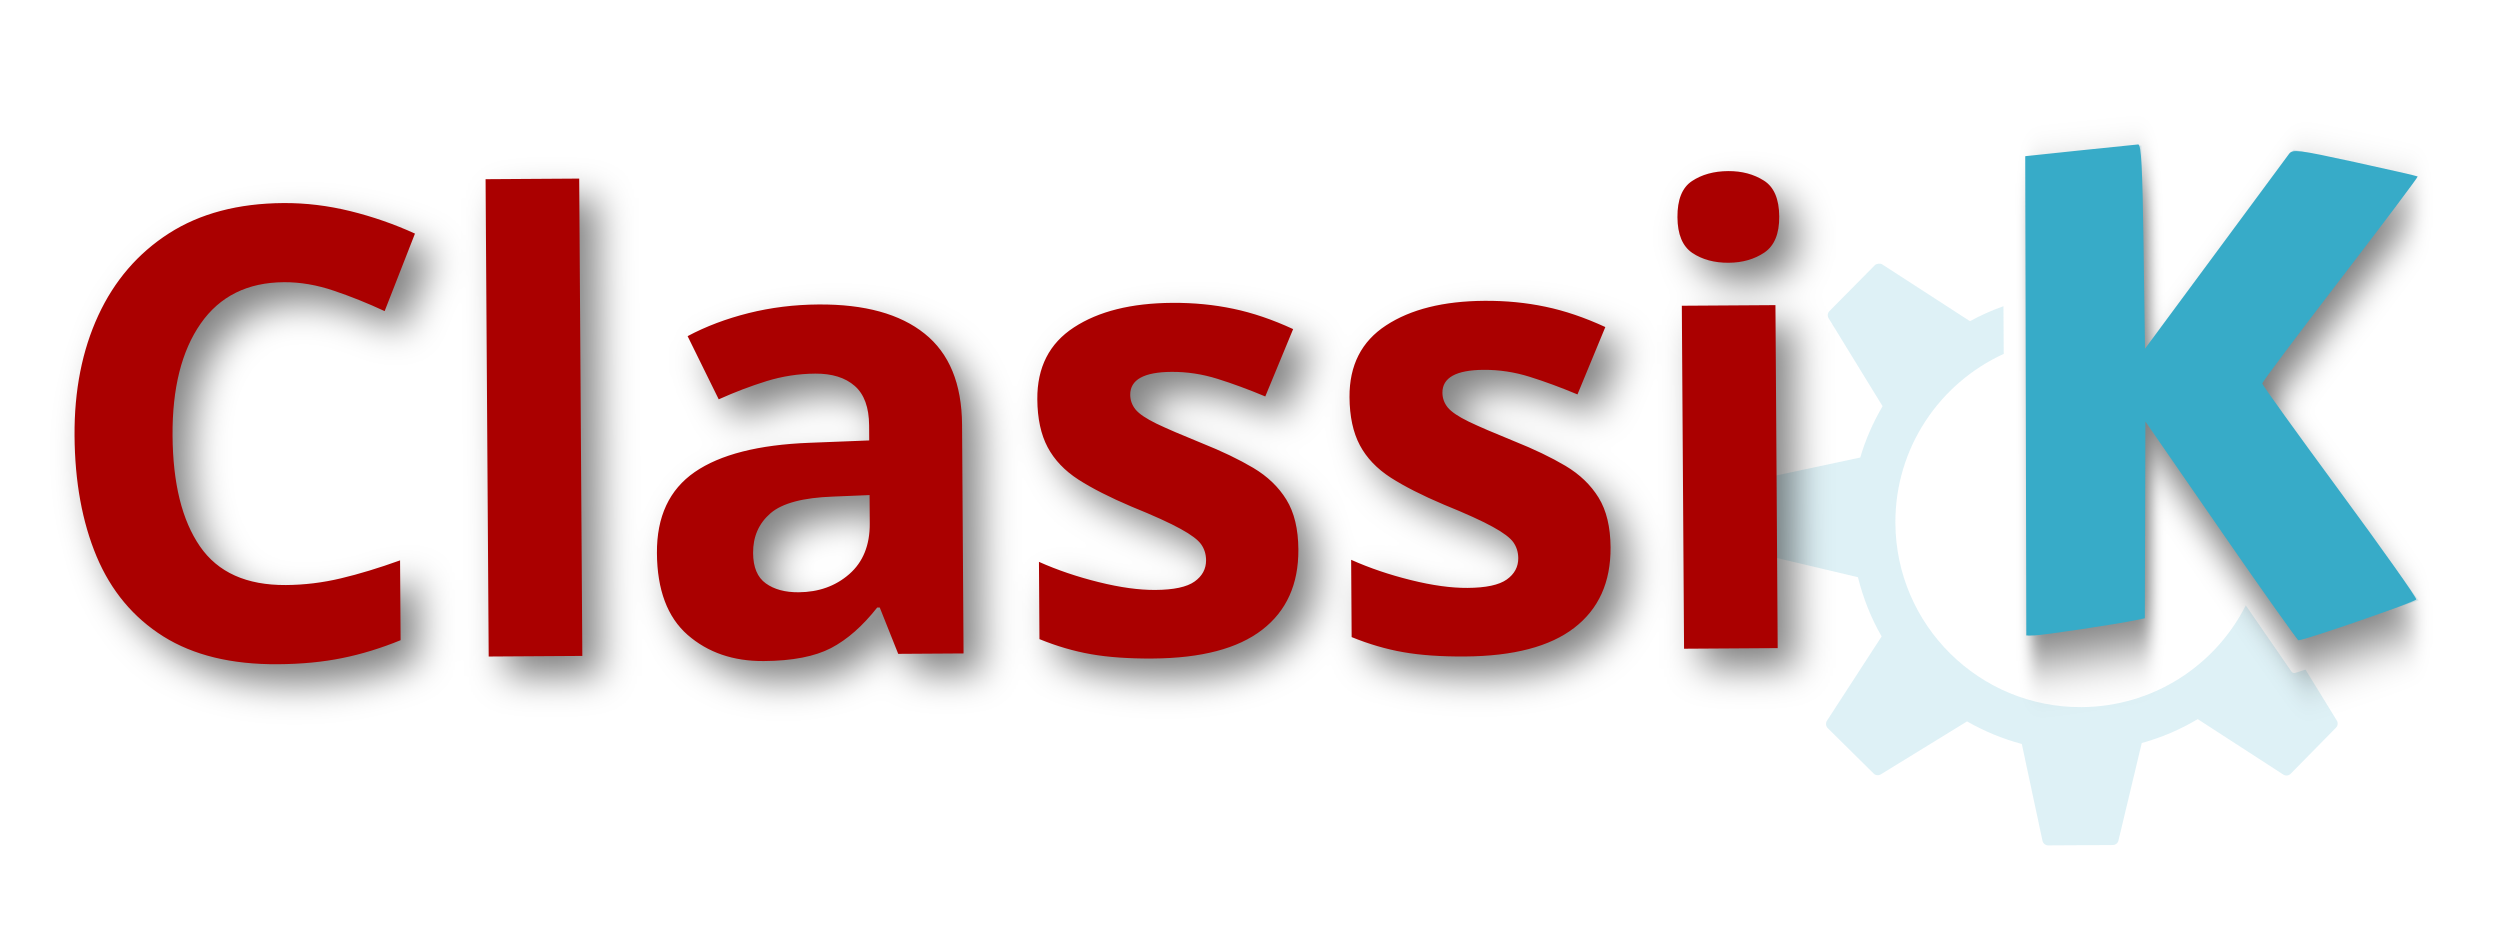
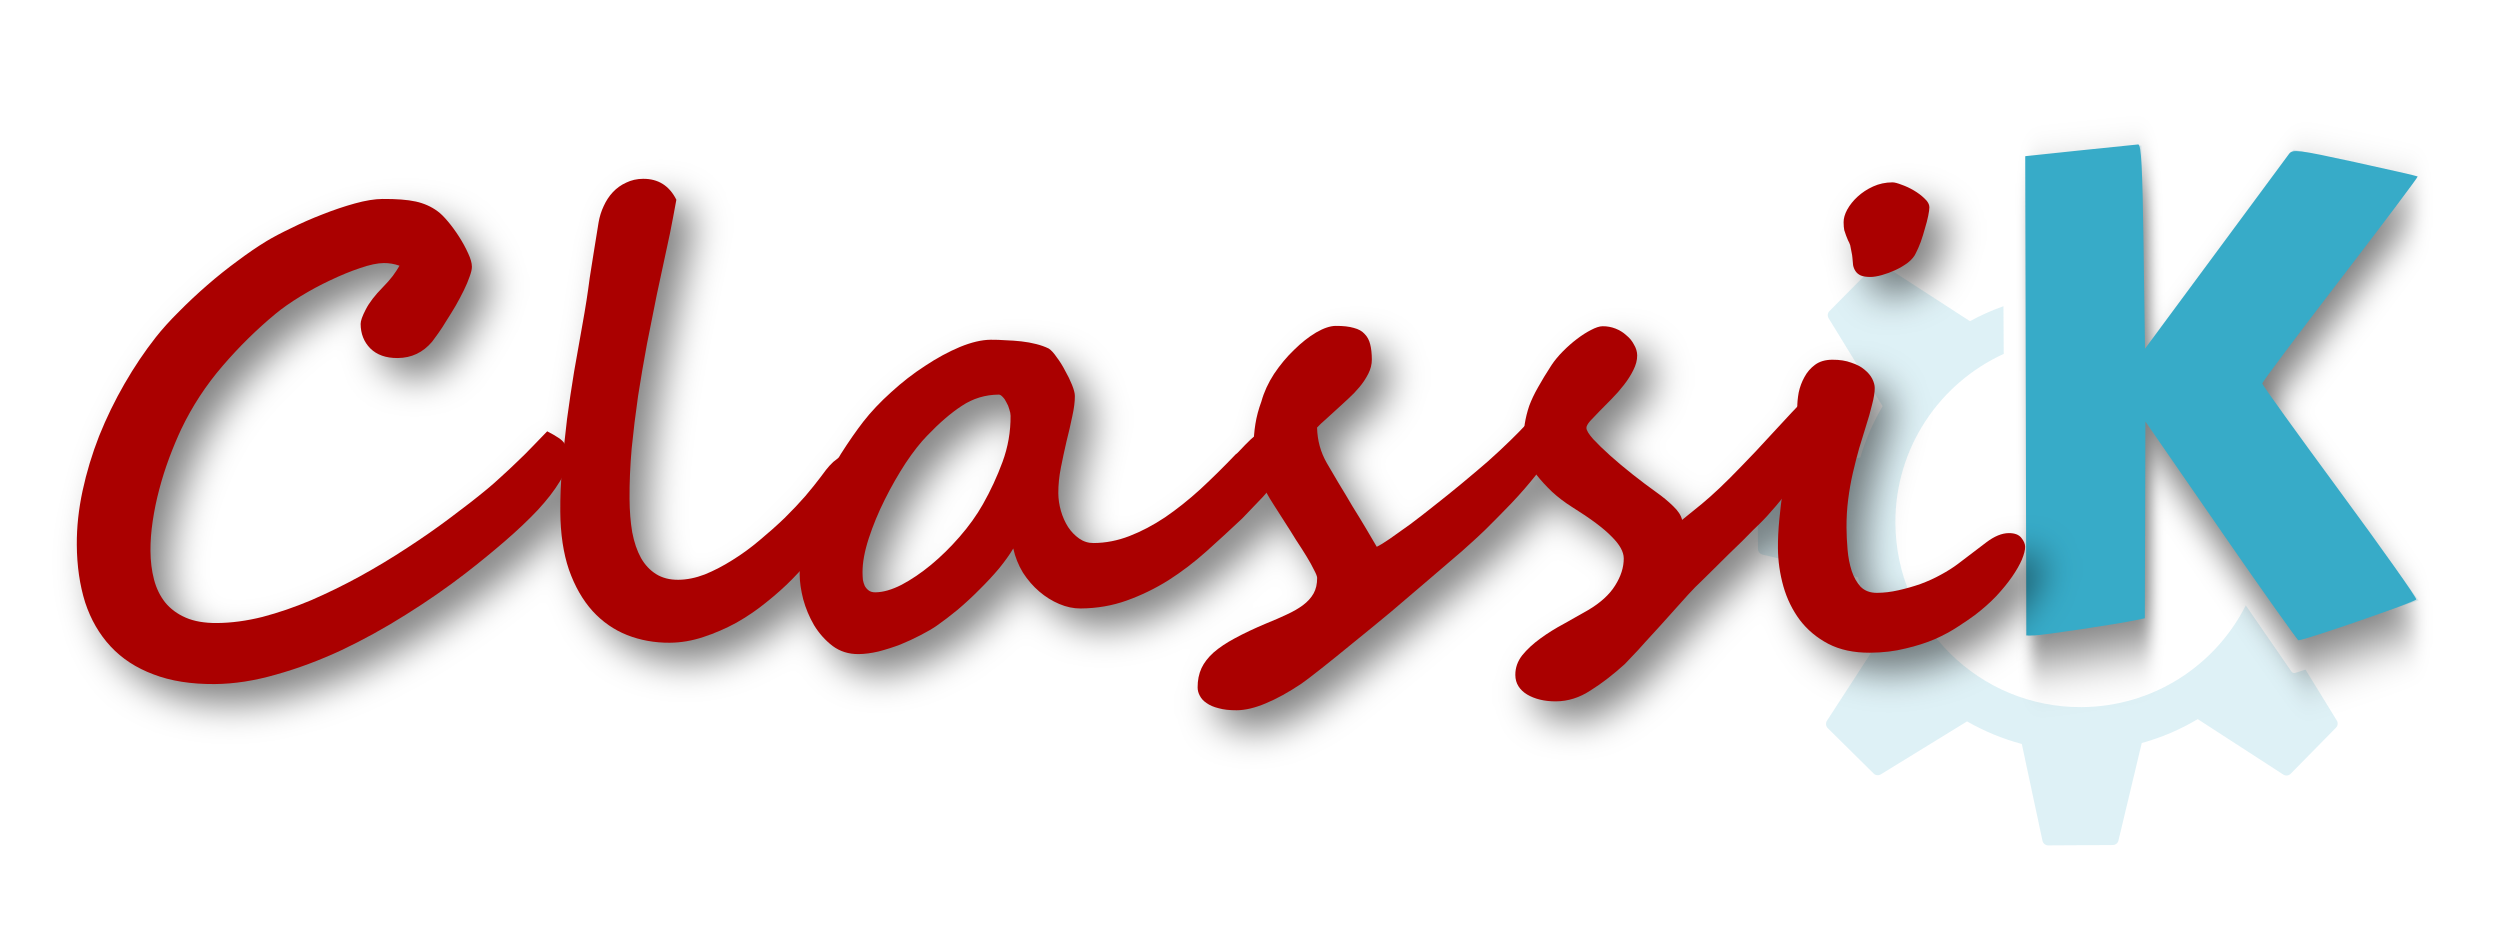
<svg xmlns="http://www.w3.org/2000/svg" width="339.61" height="127.77" version="1.1" viewBox="0 0 339.61 127.77">
  <defs>
    <filter id="filter51184" x="-.079" y="-.074" width="1.189" height="1.182" color-interpolation-filters="sRGB">
      <feFlood flood-color="rgb(0,0,0)" flood-opacity=".498" result="flood" />
      <feComposite in="flood" in2="SourceGraphic" operator="in" result="composite1" />
      <feGaussianBlur in="composite1" result="blur" stdDeviation="2.5" />
      <feOffset dx="2.4" dy="2.7" result="offset" />
      <feComposite in="SourceGraphic" in2="offset" result="composite2" />
    </filter>
    <filter id="filter51196" x="-.023" y="-.083" width="1.054" height="1.202" color-interpolation-filters="sRGB">
      <feFlood flood-color="rgb(0,0,0)" flood-opacity=".498" result="flood" />
      <feComposite in="flood" in2="SourceGraphic" operator="in" result="composite1" />
      <feGaussianBlur in="composite1" result="blur" stdDeviation="2.5" />
      <feOffset dx="2.4" dy="2.7" result="offset" />
      <feComposite in="SourceGraphic" in2="offset" result="composite2" />
    </filter>
  </defs>
  <filter id="d" x="-.051" y="-.028" width="1.102" height="1.056">
    <feGaussianBlur stdDeviation="2.97" />
  </filter>
  <filter id="e" x="-.027" y="-.204" width="1.054" height="1.408">
    <feGaussianBlur stdDeviation="1.7" />
  </filter>
  <path d="m255.19 35.822c-0.178 0.019-0.371 0.07-0.505 0.205l-6.173 6.242c-0.259 0.263-0.289 0.663-0.096 0.979l7.321 11.936c-1.276 2.172-2.309 4.501-3.031 6.967l-13.311 2.841c-0.37 0.079-0.639 0.433-0.636 0.813l0.049 8.771c2e-3 0.371 0.286 0.687 0.645 0.772l12.939 3.065c0.707 2.847 1.79 5.569 3.216 8.045l-7.425 11.445c-0.207 0.32-0.164 0.744 0.107 1.012l6.242 6.173c0.263 0.259 0.664 0.29 0.979 0.096l11.701-7.184c2.31 1.316 4.809 2.368 7.439 3.062l2.806 13.142c0.079 0.371 0.4 0.639 0.779 0.637l8.771-0.049c0.368-2e-3 0.687-0.251 0.772-0.612l3.165-13.243c2.704-0.746 5.252-1.844 7.607-3.248l11.614 7.526c0.32 0.206 0.743 0.164 1.012-0.107l6.139-6.242c0.261-0.263 0.323-0.664 0.129-0.979l-4.256-6.926-1.381 0.446c-0.199 0.063-0.421-0.026-0.541-0.2 0 0-2.686-3.904-6.191-8.973-4.112 8.158-12.559 13.768-22.324 13.823-13.876 0.078-25.196-11.117-25.275-24.993-0.057-10.207 5.997-19.008 14.716-22.99l-0.036-6.477c-1.588 0.566-3.121 1.246-4.577 2.05-3e-3 -2e-3 3e-3 -0.032-2.6e-4 -0.034l-11.885-7.693c-0.16-0.103-0.328-0.118-0.507-0.098zm35.706-16.056-15.78 1.606 0.364 65.043 15.606-2.449-0.155-27.731 21.19 30.65 16.434-5.321-21.69-29.467 21.536-28.021-16.822-3.752-20.693 28.017 9e-3 -28.576z" fill="#37abc8" fill-opacity=".166" stroke-width=".917" />
  <path transform="rotate(30,364.56,65.763)" d="m313.31 102.7-16.323-7.737 13.292 23.184-0.905 0.814c-1.918 1.724-9.982 8.153-10.901 8.691l-0.968 0.566-32.676-56.314 6.019-4.376c3.311-2.407 6.221-4.511 6.468-4.675 0.346-0.23 2.084 2.444 7.562 11.635l7.113 11.934 1.806-15.894c0.994-8.742 1.851-16.299 1.906-16.794 0.092-0.83 0.741-1.105 8.289-3.515 4.504-1.438 8.274-2.6 8.376-2.581 0.103 0.019-0.844 7.816-2.103 17.328-1.26 9.512-2.214 17.425-2.12 17.585 0.093 0.16 7.488 3.492 16.431 7.406 8.944 3.913 16.306 7.306 16.36 7.54 0.079 0.341-10.248 12.272-11.076 12.797-0.126 0.079-7.574-3.337-16.552-7.593z" fill="#37abc8" filter="url(#filter51184)" stroke-linecap="round" stroke-width="1.4" style="paint-order:stroke fill markers" />
-   <text transform="rotate(-.374 -17349 -14066)" x="-87.4" y="202.561" filter="url(#filter51196)" font-family="'Armalite Rifle'" font-size="85.333px" style="line-height:1.25" xml:space="preserve">
-     <tspan x="-87.4" y="202.561" fill="#aa0000" font-family="'Segoe Script'" font-size="85.333px" font-weight="bold">Classi</tspan>
-   </text>
+   <g transform="rotate(-.374 -17349 -14066)" fill="#a00" filter="url(#filter51196)" aria-label="Classi">
+     <path d="m-15.442 175.56q0 1.458-1.125 3.292-1.125 1.833-3.042 3.875-1.917 2-4.458 4.167-2.542 2.167-5.375 4.333-3.833 2.917-8.167 5.583-4.292 2.667-8.75 4.75-4.458 2.042-8.875 3.25-4.417 1.25-8.417 1.25-4.792 0-8.292-1.375-3.5-1.333-5.792-3.833t-3.417-6q-1.083-3.542-1.083-7.833 0-3.583 0.833-7.333 0.833-3.75 2.292-7.417 1.5-3.667 3.5-7.083 2-3.417 4.292-6.292 1.333-1.667 3.167-3.458 1.833-1.833 3.875-3.583 2.042-1.75 4.125-3.25 2.083-1.542 3.958-2.667 1.333-0.792 3.375-1.75 2.042-1 4.25-1.833 2.25-0.875 4.417-1.458t3.75-0.583q2.833 0 4.5 0.375t2.958 1.333q0.625 0.458 1.417 1.417 0.792 0.958 1.5 2.083 0.708 1.125 1.208 2.25 0.5 1.083 0.5 1.833 0 0.5-0.333 1.375-0.292 0.833-0.792 1.833-0.5 1-1.125 2.083-0.625 1.042-1.25 2-0.583 0.958-1.125 1.708-0.542 0.75-0.833 1.125-1.875 2.208-4.708 2.208-2.375 0-3.708-1.333-1.292-1.333-1.292-3.333 0-0.625 0.708-1.958 0.708-1.375 2.333-3 0.792-0.792 1.375-1.542 0.583-0.792 0.917-1.375-1.042-0.375-2.125-0.375-1.292 0-3.25 0.667-1.917 0.625-4.042 1.625-2.083 0.958-4.083 2.167-2 1.208-3.375 2.333-3.833 3.125-7.25 7.042t-5.667 8.542q-0.875 1.833-1.667 3.917-0.792 2.083-1.375 4.25-0.583 2.125-0.917 4.292-0.333 2.125-0.333 4.042 0 2.125 0.458 3.917t1.5 3.125q1.083 1.333 2.792 2.083 1.708 0.75 4.208 0.75 2.958 0 6.208-0.792 3.25-0.833 6.583-2.208 3.333-1.417 6.667-3.208 3.375-1.833 6.458-3.833 3.125-2 5.875-4.042 2.792-2.042 5.042-3.875 0.875-0.708 1.917-1.667 1.083-0.958 2.167-2 1.125-1.042 2.167-2.125 1.083-1.083 1.958-2 0.958 0.5 1.5 0.875 0.583 0.375 0.833 0.792 0.292 0.375 0.375 0.833 0.083 0.458 0.083 1.042z" />
+     <path d="m24.641 177.14q0 0.958-0.5 2.417-0.458 1.417-1.583 3.333-1.125 1.875-3 4.25-1.875 2.375-4.667 5.208-1.542 1.542-3.5 3.083-1.917 1.542-4.083 2.75-2.167 1.167-4.5 1.917-2.292 0.75-4.583 0.75-3.083 0-5.792-1.083-2.667-1.083-4.667-3.292-2-2.25-3.167-5.625-1.125-3.375-1.125-7.917 0-2.958 0.292-6.125 0.292-3.208 0.708-6.458 0.458-3.25 1-6.417 0.583-3.208 1.125-6.125 0.375-2 0.625-3.542t0.458-3.083q0.25-1.542 0.542-3.292 0.292-1.792 0.708-4.208 0.208-1.167 0.708-2.208 0.5-1.083 1.25-1.875 0.792-0.833 1.833-1.292 1.042-0.5 2.292-0.5 3.083 0 4.5 2.875l-0.458 2.375q-0.375 2-1 4.708-0.583 2.667-1.292 5.833-0.667 3.167-1.375 6.667-0.667 3.458-1.25 7.042-0.542 3.583-0.917 7.125-0.333 3.542-0.333 6.833 0 2.5 0.333 4.542 0.375 2.042 1.167 3.5 0.792 1.417 2.042 2.208 1.25 0.792 3 0.792t3.625-0.708q1.875-0.75 3.75-1.917 1.917-1.167 3.708-2.667 1.833-1.5 3.417-3 1.583-1.542 2.833-2.958 1.25-1.458 2.042-2.5 0.375-0.5 0.792-1.042 0.458-0.583 1-1.083 0.583-0.5 1.208-0.833 0.667-0.333 1.417-0.333 0.583 0 1 0.5 0.417 0.458 0.417 1.375z" />
+     <path d="m44.724 170.31q0-0.375-0.167-0.875-0.125-0.5-0.375-0.917-0.208-0.458-0.5-0.75-0.292-0.333-0.542-0.333-2.75 0-5.042 1.5-2.25 1.458-4.708 4-1.375 1.375-2.958 3.708-1.542 2.333-2.875 4.958t-2.208 5.25q-0.875 2.625-0.875 4.625 0 0.5 0.042 1 0.083 0.458 0.25 0.833 0.208 0.375 0.542 0.625t0.875 0.25q1.583 0 3.583-1 2-1.042 4-2.667 2.042-1.667 3.917-3.792 1.917-2.167 3.208-4.417 1.583-2.75 2.708-5.75 1.125-3 1.125-6.25zm37.875 4.292q0 0.5-0.208 1.208-0.167 0.667-0.458 1.375-0.292 0.667-0.667 1.333-0.333 0.625-0.667 1.083-0.208 0.292-0.667 0.833-0.458 0.5-1.042 1.167-0.583 0.625-1.333 1.375-0.708 0.75-1.458 1.5-2.417 2.25-4.917 4.458-2.458 2.167-5.167 3.875-2.708 1.667-5.667 2.708t-6.292 1.042q-1.417 0-2.875-0.625-1.458-0.625-2.708-1.708t-2.208-2.583q-0.917-1.542-1.292-3.292-0.75 1.25-1.958 2.708-1.208 1.417-2.667 2.833-1.417 1.417-2.958 2.708-1.542 1.25-2.875 2.167-0.917 0.625-2.25 1.292-1.292 0.667-2.75 1.25-1.458 0.542-2.958 0.917-1.458 0.333-2.708 0.333-2 0-3.5-1.125-1.5-1.167-2.5-2.833-0.958-1.667-1.458-3.542-0.458-1.875-0.458-3.375 0-2.75 0.792-5.583 0.833-2.875 2.083-5.583 1.292-2.708 2.833-5.167 1.583-2.458 3.083-4.375 1.583-2 3.792-3.958 2.208-2 4.625-3.542 2.417-1.583 4.75-2.542 2.375-0.958 4.208-0.958 1 0 2.042 0.083 1.083 0.042 2.125 0.167 1.042 0.125 2 0.375 0.958 0.25 1.708 0.625 0.5 0.333 1.083 1.208 0.625 0.833 1.125 1.833 0.542 0.958 0.917 1.917 0.375 0.958 0.375 1.5 0 1.167-0.375 2.792-0.333 1.583-0.792 3.333-0.417 1.75-0.792 3.583-0.375 1.833-0.375 3.5 0 1.167 0.333 2.375t0.958 2.208q0.625 0.958 1.5 1.583 0.875 0.625 1.958 0.625 2.458 0 4.875-0.917 2.417-0.917 4.833-2.5 2.417-1.625 4.833-3.792 2.417-2.208 4.875-4.75 0.083 0 0.667-0.625 0.583-0.625 1.375-1.375 0.833-0.75 1.708-1.375 0.917-0.625 1.583-0.625 1.208 0 1.583 0.708 0.375 0.708 0.375 2.167z" />
+     <path d="m119.6 172.44q0 1.125-1 2.833-1 1.667-2.542 3.542-1.5 1.875-3.375 3.833-1.875 1.917-3.625 3.625-1.042 1-3.083 2.792-2.042 1.75-4.583 3.875-2.5 2.125-5.25 4.417-2.75 2.25-5.208 4.208-2.417 1.958-4.292 3.417-1.875 1.458-2.667 2-2.583 1.708-4.833 2.625-2.208 0.917-3.958 0.917-1.458 0-2.458-0.292-1-0.25-1.625-0.708-0.625-0.417-0.917-1-0.292-0.542-0.292-1.125 0-1.458 0.542-2.625 0.542-1.125 1.667-2.125 1.167-1 2.917-1.917 1.792-0.958 4.208-1.958 1.583-0.625 2.833-1.208 1.292-0.583 2.208-1.25 0.958-0.708 1.458-1.583 0.5-0.875 0.5-2.125 0-0.292-0.417-1.083-0.375-0.792-1-1.833-0.625-1.042-1.417-2.25-0.75-1.25-1.5-2.417-0.75-1.208-1.417-2.25t-1.042-1.75q-1.708-3.167-1.708-6.458 0-1.417 0.25-2.917 0.25-1.5 0.833-3.042 0.542-1.917 1.75-3.75 1.25-1.833 2.75-3.25 1.5-1.458 3-2.333 1.542-0.875 2.667-0.875 1.5 0 2.458 0.292 0.958 0.25 1.458 0.833 0.542 0.542 0.75 1.417 0.208 0.833 0.208 2.042 0 1-0.5 1.958t-1.208 1.792q-0.708 0.833-1.5 1.542-0.792 0.708-1.375 1.25-0.875 0.792-1.667 1.5-0.792 0.667-1.25 1.167 0.042 2.625 1.292 4.833 0.625 1.083 1.542 2.667 0.958 1.583 1.917 3.25 1 1.625 1.875 3.125 0.875 1.5 1.375 2.375 0.625-0.292 1.792-1.083 1.208-0.833 2.792-1.958 1.583-1.167 3.375-2.583 1.833-1.417 3.667-2.917 1.833-1.5 3.542-2.958 1.708-1.5 3.083-2.833 1.167-1.125 1.917-1.917 0.792-0.833 1.333-1.333 0.583-0.542 1-0.792 0.417-0.292 0.917-0.292 0.542 0 0.875 0.417 0.375 0.375 0.583 0.875 0.208 0.458 0.292 0.875 0.083 0.417 0.083 0.5z" />
+     <path d="m118.27 163.89q0.625-0.917 1.542-1.833 0.917-0.917 1.917-1.667 1-0.75 1.917-1.208 0.958-0.5 1.583-0.5 0.917 0 1.75 0.333t1.458 0.917q0.667 0.542 1.042 1.292 0.417 0.708 0.417 1.458 0 0.958-0.542 2-0.5 1-1.292 2-0.75 0.958-1.667 1.875-0.875 0.875-1.667 1.667-0.75 0.75-1.292 1.333-0.5 0.583-0.5 0.917 0 0.5 0.917 1.542 0.917 1 2.292 2.25 1.375 1.25 3.042 2.583t3.167 2.417q1.333 0.958 2.292 1.917 1 0.958 1.208 1.875 1.542-1.208 2.708-2.167 1.167-0.958 2.458-2.167t2.958-2.917q1.708-1.708 4.25-4.458 1.375-1.458 2.583-2.75 1.25-1.333 2.292-2.292 1.083-0.958 1.958-1.5 0.917-0.583 1.583-0.583 1.042 0 1.458 0.792 0.417 0.75 0.417 1.958 0 0.458-0.625 1.625-0.625 1.167-1.667 2.708-1 1.5-2.333 3.292-1.292 1.75-2.667 3.458-1.333 1.708-2.625 3.208-1.25 1.458-2.25 2.417-0.167 0.167-0.833 0.792-0.625 0.625-1.5 1.5-0.875 0.833-1.917 1.833-1 0.958-1.917 1.875-0.917 0.875-1.625 1.583-0.708 0.667-1 0.958-0.208 0.208-0.958 1-0.708 0.792-1.708 1.875-0.958 1.083-2.083 2.292-1.125 1.208-2.125 2.292-0.958 1.083-1.75 1.875-0.75 0.792-1 1.042-2.375 2.125-4.667 3.542-2.25 1.458-4.708 1.458-1.167 0-2.167-0.25-1-0.25-1.75-0.708t-1.167-1.125q-0.417-0.667-0.417-1.542 0-1.458 0.958-2.667 1-1.208 2.458-2.25 1.5-1.083 3.25-2 1.75-0.958 3.292-1.833 2.5-1.458 3.667-3.292 1.208-1.875 1.208-3.708 0-1.333-1.625-2.958-1.583-1.667-5.333-4.042-1.5-0.958-2.708-2.083-1.208-1.167-2.083-2.292-0.833-1.167-1.292-2.25-0.458-1.125-0.458-1.958 0-1.542 0.167-2.75 0.208-1.25 0.625-2.458 0.458-1.208 1.208-2.5 0.75-1.333 1.875-3.042z" />
+     <path d="m169.72 142.81q0 0.375-0.167 1.167-0.167 0.792-0.458 1.708-0.25 0.917-0.583 1.833-0.333 0.875-0.667 1.5-0.292 0.667-1.083 1.292-0.792 0.583-1.708 1-0.917 0.417-1.833 0.667-0.917 0.25-1.542 0.25-0.833 0-1.333-0.208-0.458-0.208-0.708-0.583t-0.333-0.833q-0.042-0.5-0.083-1 0-0.083-0.042-0.375-0.042-0.292-0.25-1.333-0.125-0.375-0.292-0.667-0.125-0.292-0.25-0.625-0.125-0.333-0.25-0.75-0.083-0.458-0.083-1.083 0-0.792 0.5-1.708 0.542-0.958 1.417-1.75 0.917-0.833 2.125-1.375 1.208-0.542 2.625-0.542 0.417 0 1.25 0.333 0.833 0.292 1.667 0.792 0.833 0.5 1.458 1.125 0.625 0.583 0.625 1.167zm12.708 46.208q0 0.667-0.458 1.75-0.458 1.042-1.333 2.292-0.875 1.25-2.167 2.625-1.292 1.333-2.958 2.583-0.917 0.667-2.292 1.542-1.333 0.875-3.125 1.667-1.792 0.75-4 1.25-2.208 0.542-4.833 0.542-3.292 0-5.667-1.25-2.333-1.25-3.833-3.25-1.5-2.042-2.208-4.583-0.708-2.583-0.708-5.208 0-1.833 0.208-3.833 0.208-2.042 0.5-4 0.292-1.958 0.667-3.792 0.375-1.875 0.667-3.375 0.292-1.5 0.5-2.542 0.208-1.083 0.208-1.5 0-0.958 0.208-2.083 0.25-1.125 0.792-2.083 0.542-1 1.458-1.667 0.917-0.667 2.333-0.667 1.5 0 2.583 0.417 1.125 0.375 1.792 0.958 0.708 0.583 1.042 1.25 0.333 0.667 0.333 1.25 0 0.875-0.375 2.25-0.333 1.375-0.875 3-0.417 1.333-0.917 2.917-0.458 1.583-0.875 3.333-0.417 1.75-0.667 3.625t-0.25 3.833q0 1.417 0.125 3 0.125 1.542 0.542 2.875 0.417 1.292 1.208 2.167 0.833 0.833 2.208 0.833 1.417 0 2.917-0.333 1.542-0.333 3-0.833 1.5-0.542 2.792-1.25 1.333-0.708 2.333-1.458 2.167-1.625 3.833-2.875 1.667-1.25 3.083-1.25 1.208 0 1.708 0.667 0.5 0.625 0.5 1.208z" />
+   </g>
</svg>
